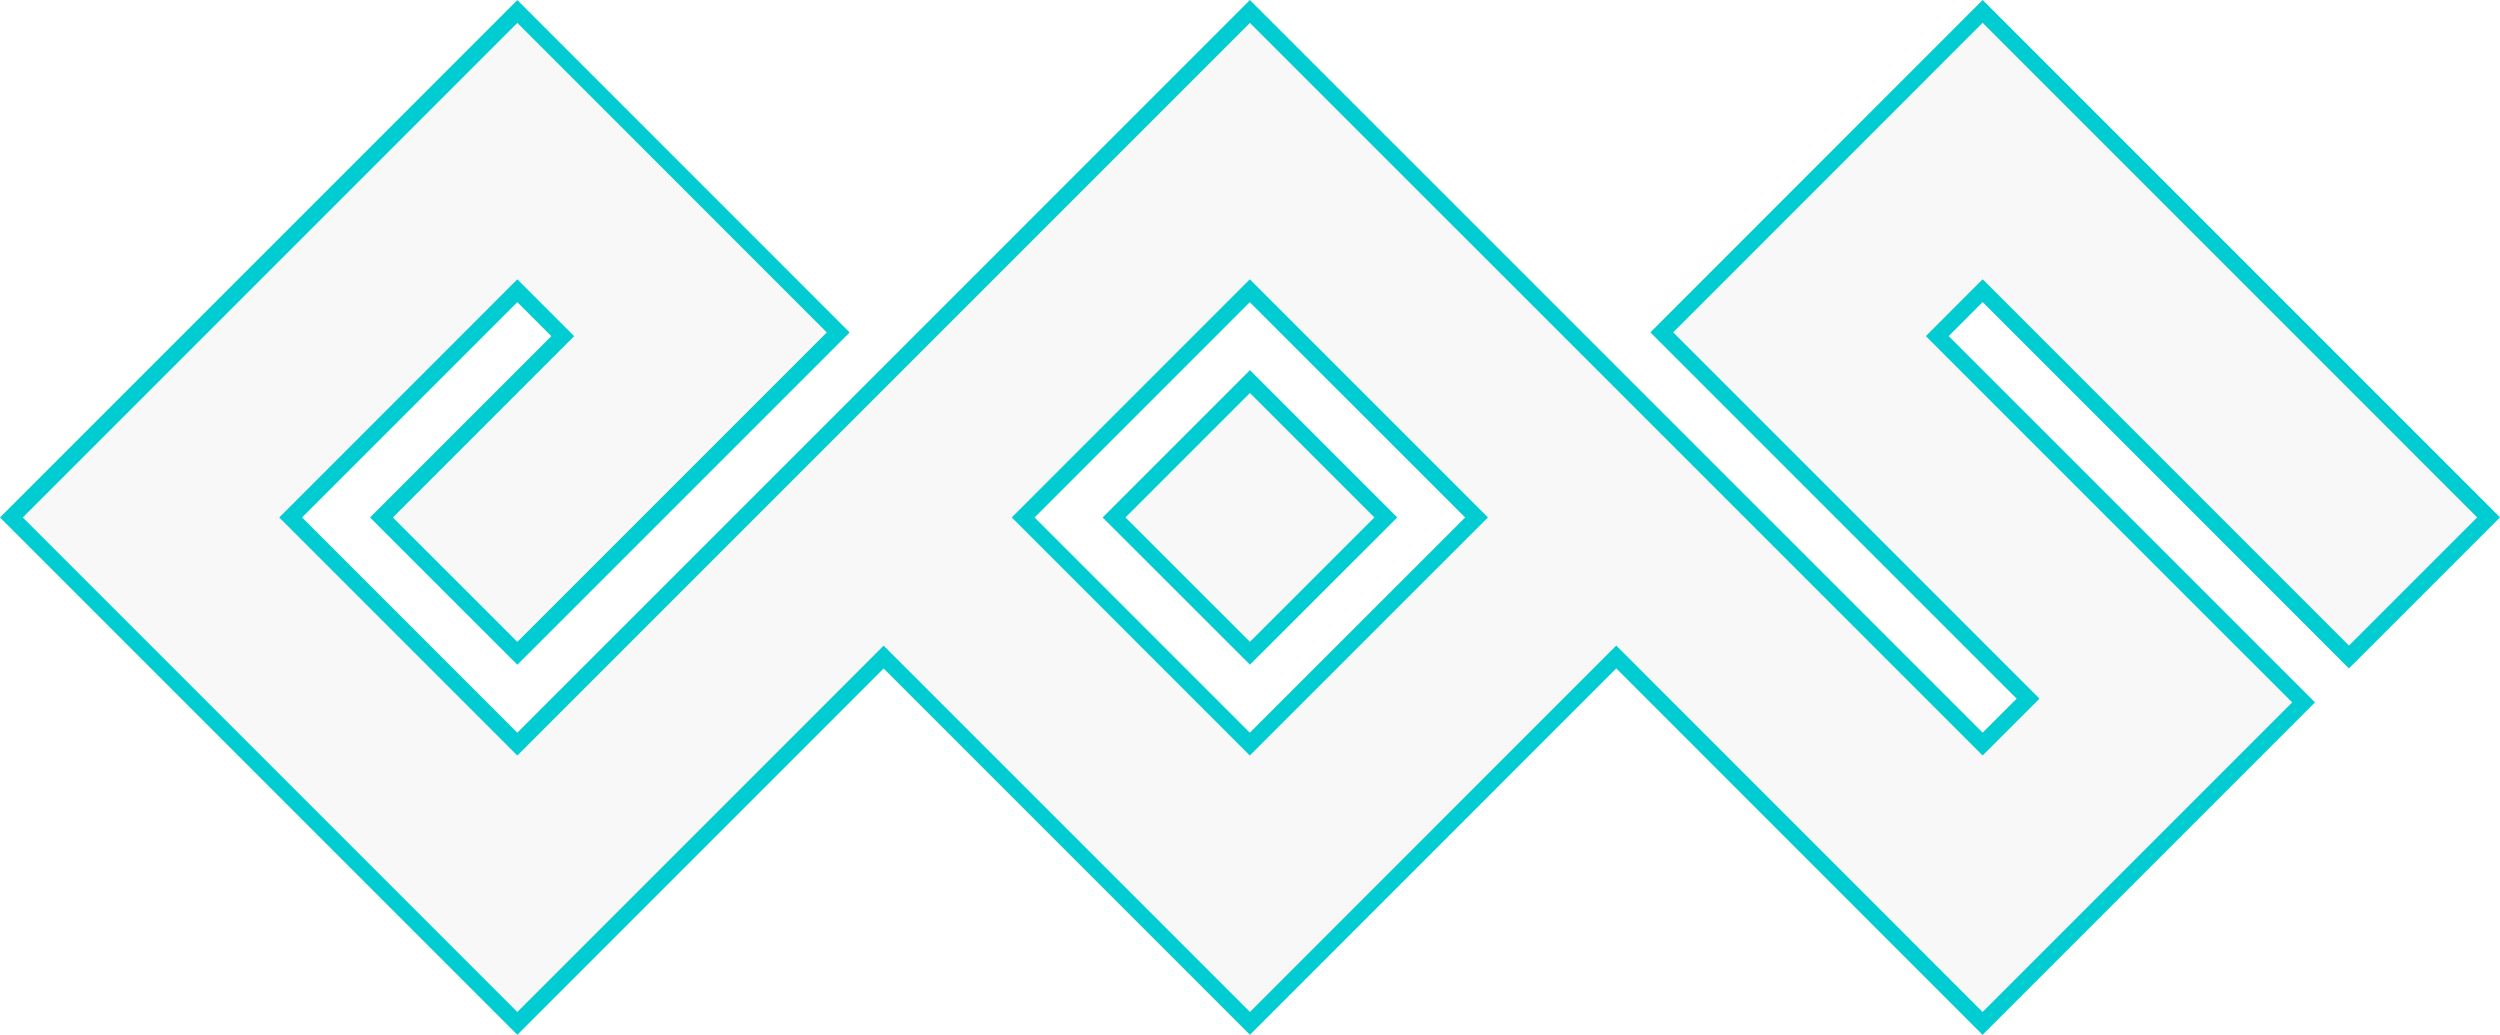
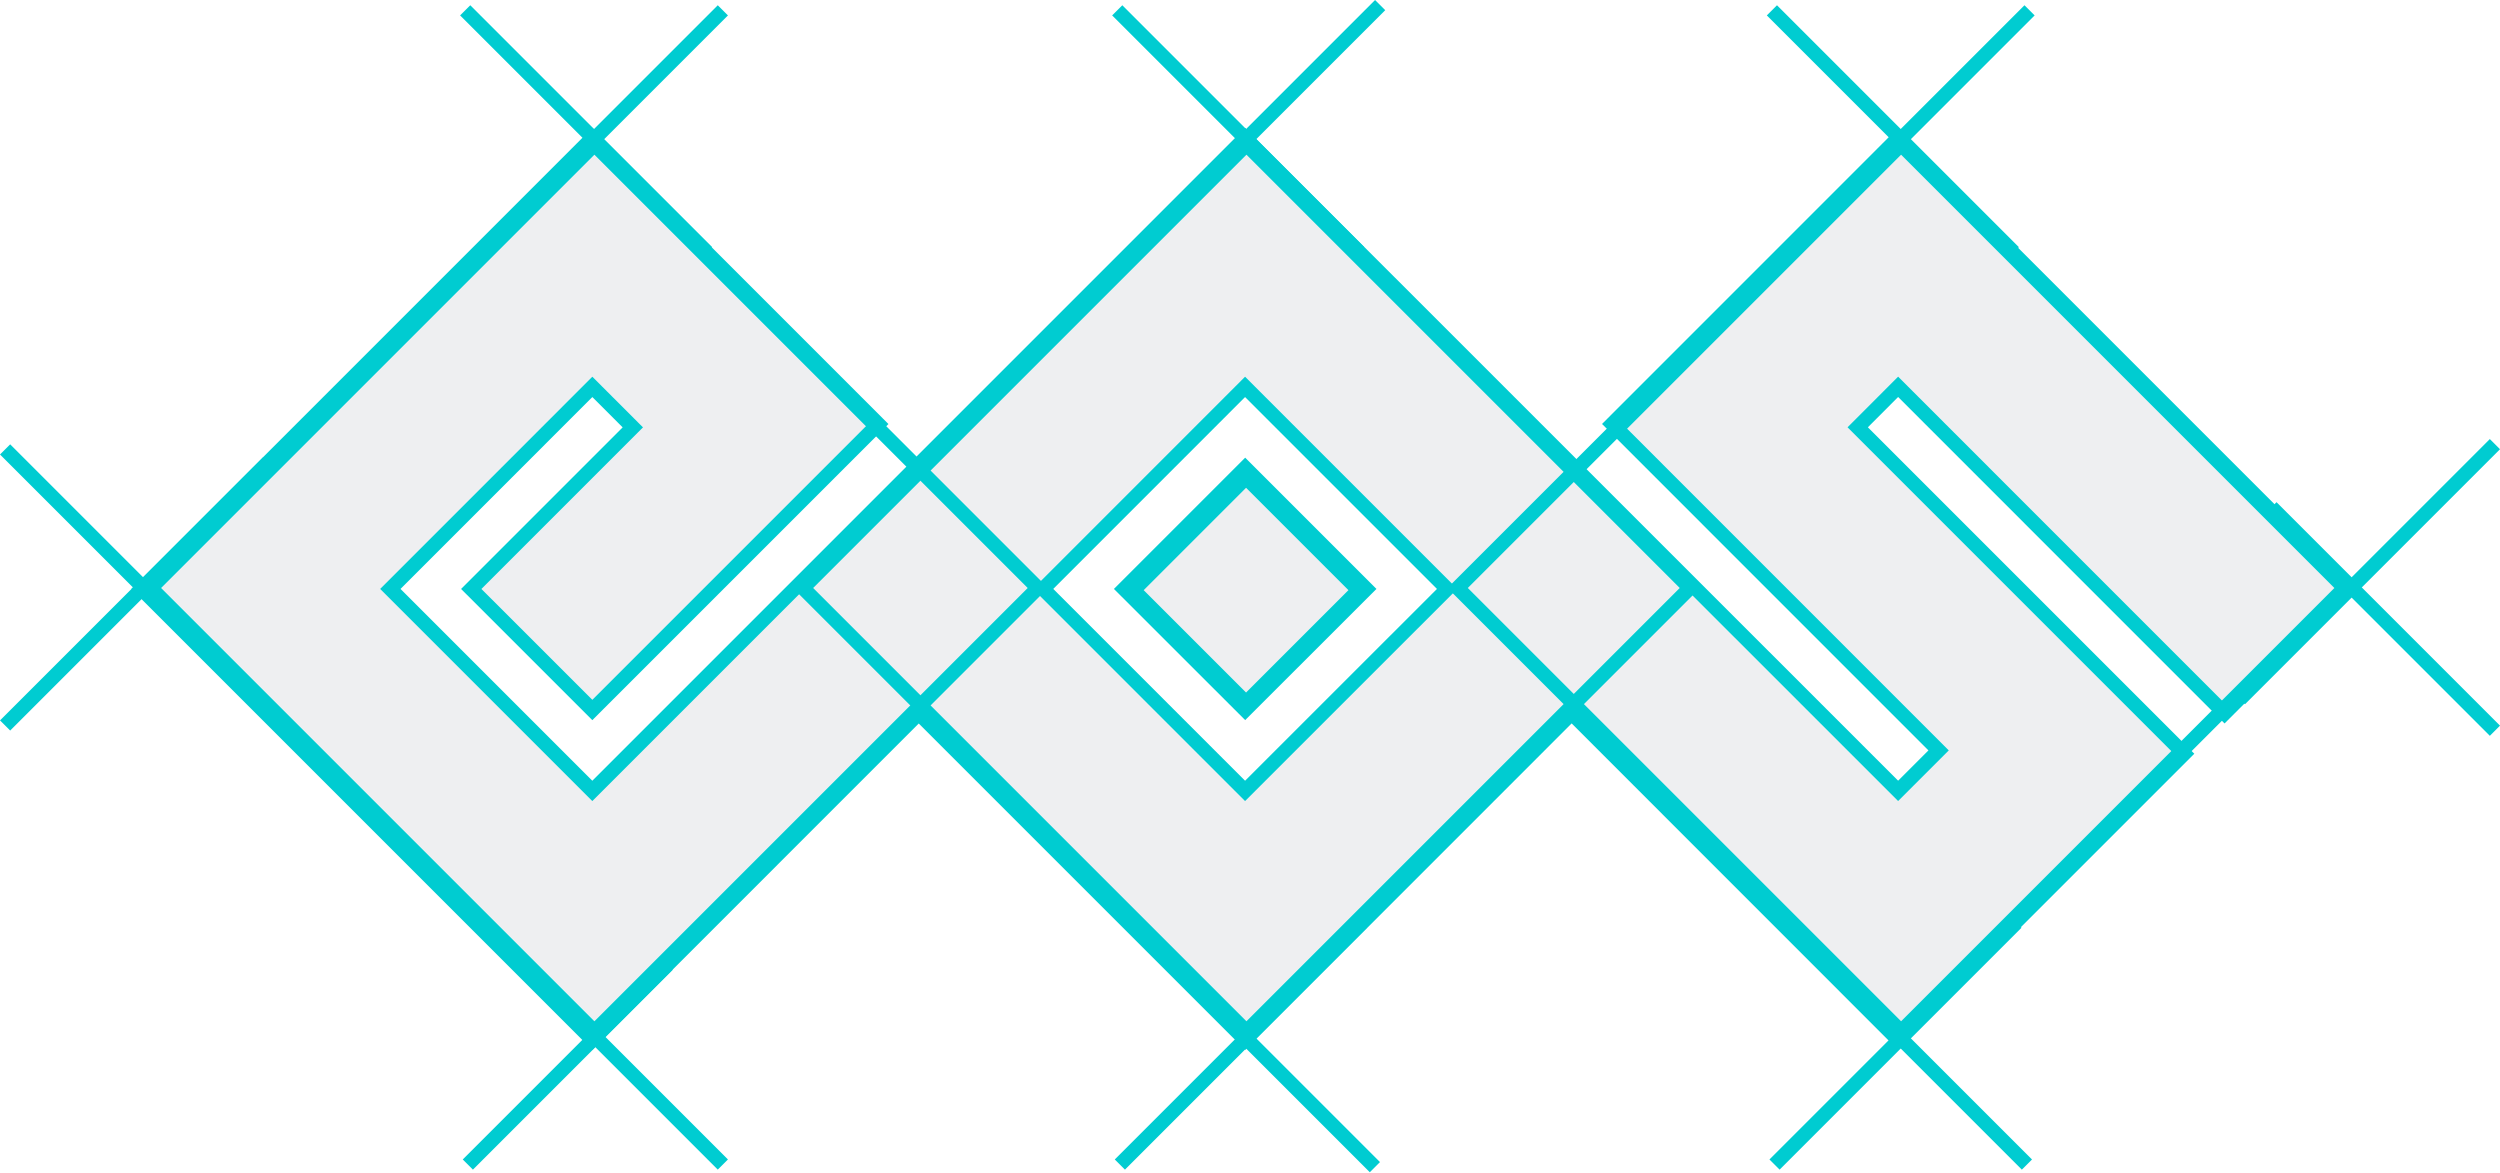
- <svg xmlns="http://www.w3.org/2000/svg" width="154.974" height="64.146" viewBox="0 0 154.974 64.146">
-   <path id="Path_1" data-name="Path 1" d="M126.508,38.292l8.424,8.424-8.424,8.418-8.424-8.418Zm22.709,17.072L126.508,78.078,103.8,55.371,81.094,78.078,49.732,46.716,81.094,15.351l19.891,19.895L81.094,55.137l-8.423-8.419L83.91,35.478l-2.816-2.816L67.043,46.716l14.05,14.05,45.414-45.415,45.42,45.412,2.816-2.815L152.038,35.241l19.89-19.895,31.363,31.365-8.656,8.656L171.928,32.657l-2.812,2.816L191.824,58.18l-19.9,19.9Zm-8.662-8.648L126.5,32.662l-14.05,14.054,14.05,14.05Z" transform="translate(-49.025 -14.639)" fill="#f8f8f8" stroke="#00ccd1" stroke-width="1" />
+ <svg xmlns="http://www.w3.org/2000/svg" width="173.905" height="81.545" viewBox="0 0 173.905 81.545">
+   <g id="Group_1" data-name="Group 1" transform="translate(-805.104 267.761)">
+     <line id="Line_1" data-name="Line 1" y1="12.254" x2="12.254" transform="translate(843.134 -267.042)" fill="none" stroke="#00ccd1" stroke-width="1" />
+     <line id="Line_2" data-name="Line 2" x1="16.826" y1="16.826" transform="translate(837.464 -267.042)" fill="none" stroke="#00ccd1" stroke-width="1" />
+     <line id="Line_7" data-name="Line 7" y1="11.522" x2="11.522" transform="translate(889.588 -267.407)" fill="none" stroke="#00ccd1" stroke-width="1" />
+     <line id="Line_8" data-name="Line 8" x1="16.826" y1="16.826" transform="translate(882.821 -267.042)" fill="none" stroke="#00ccd1" stroke-width="1" />
+     <line id="Line_9" data-name="Line 9" y1="18.838" x2="18.838" transform="translate(927.446 -267.042)" fill="none" stroke="#00ccd1" stroke-width="1" />
+     <line id="Line_10" data-name="Line 10" x1="16.826" y1="16.826" transform="translate(928.361 -267.042)" fill="none" stroke="#00ccd1" stroke-width="1" />
+     <path id="Path_1" data-name="Path 1" d="M126.508,38.292l8.424,8.424-8.424,8.418-8.424-8.418Zm22.709,17.072L126.508,78.078,103.8,55.371,81.094,78.078,49.732,46.716,81.094,15.351l19.891,19.895L81.094,55.137l-8.423-8.419L83.91,35.478l-2.816-2.816L67.043,46.716l14.05,14.05,45.414-45.415,45.42,45.412,2.816-2.815L152.038,35.241l19.89-19.895,31.363,31.365-8.656,8.656L171.928,32.657l-2.812,2.816L191.824,58.18l-19.9,19.9Zm-8.662-8.648L126.5,32.662l-14.05,14.054,14.05,14.05Z" transform="translate(765.214 -273.51)" fill="#eeeff1" stroke="#00ccd1" stroke-width="1" />
+     <g id="Rectangle_4" data-name="Rectangle 4" transform="translate(814.897 -226.859) rotate(-45)" fill="none" stroke="#00ccd1" stroke-width="1">
+       <rect width="44.625" height="44.625" stroke="none" />
+       <rect x="0.5" y="0.5" width="43.625" height="43.625" fill="none" />
+     </g>
+     <g id="Rectangle_5" data-name="Rectangle 5" transform="translate(860.254 -226.859) rotate(-45)" fill="none" stroke="#00ccd1" stroke-width="1">
+       <rect width="44.625" height="44.625" stroke="none" />
+       <rect x="0.5" y="0.5" width="43.625" height="43.625" fill="none" />
+     </g>
+     <g id="Rectangle_6" data-name="Rectangle 6" transform="translate(905.793 -226.859) rotate(-45)" fill="none" stroke="#00ccd1" stroke-width="1">
+       <rect width="44.625" height="44.625" stroke="none" />
+       <rect x="0.5" y="0.5" width="43.625" height="43.625" fill="none" />
+     </g>
+     <line id="Line_3" data-name="Line 3" x1="18.289" y2="18.289" transform="translate(805.458 -235.584)" fill="none" stroke="#00ccd1" stroke-width="1" />
+     <line id="Line_4" data-name="Line 4" x1="13.9" y2="13.9" transform="translate(837.647 -200.652)" fill="none" stroke="#00ccd1" stroke-width="1" />
+     <line id="Line_5" data-name="Line 5" x1="14.448" y1="14.448" transform="translate(805.458 -236.499)" fill="none" stroke="#00ccd1" stroke-width="1" />
+     <line id="Line_6" data-name="Line 6" x2="14.448" y2="14.448" transform="translate(840.939 -201.201)" fill="none" stroke="#00ccd1" stroke-width="1" />
+     <line id="Line_11" data-name="Line 11" x2="15.546" y2="15.546" transform="translate(963.11 -232.475)" fill="none" stroke="#00ccd1" stroke-width="1" />
+     <line id="Line_12" data-name="Line 12" y1="17.74" x2="17.74" transform="translate(960.915 -236.865)" fill="none" stroke="#00ccd1" stroke-width="1" />
+     <line id="Line_13" data-name="Line 13" x2="16.826" y2="16.826" transform="translate(929.275 -203.578)" fill="none" stroke="#00ccd1" stroke-width="1" />
+     <line id="Line_14" data-name="Line 14" x1="16.826" y2="16.826" transform="translate(928.544 -203.578)" fill="none" stroke="#00ccd1" stroke-width="1" />
+     <line id="Line_15" data-name="Line 15" x2="16.826" y2="16.826" transform="translate(883.918 -203.396)" fill="none" stroke="#00ccd1" stroke-width="1" />
+     <line id="Line_16" data-name="Line 16" x1="16.826" y2="16.826" transform="translate(883.004 -203.578)" fill="none" stroke="#00ccd1" stroke-width="1" />
+     <g id="Path_1-2" data-name="Path 1" transform="translate(883.247 -226.708) rotate(-45)" fill="none">
+       <path d="M0,0H12.071V12.071H0Z" stroke="none" />
+       <path d="M 1 1 L 1 11.071 L 11.071 11.071 L 11.071 8.802 L 11.071 1 L 1 1 M -9.5367431640625e-07 -9.5367431640625e-07 L 12.071 -9.5367431640625e-07 L 12.071 8.802 L 12.071 12.071 L -9.5367431640625e-07 12.071 L -9.5367431640625e-07 -9.5367431640625e-07 Z" stroke="none" fill="#00ccd1" />
+     </g>
+   </g>
</svg>
